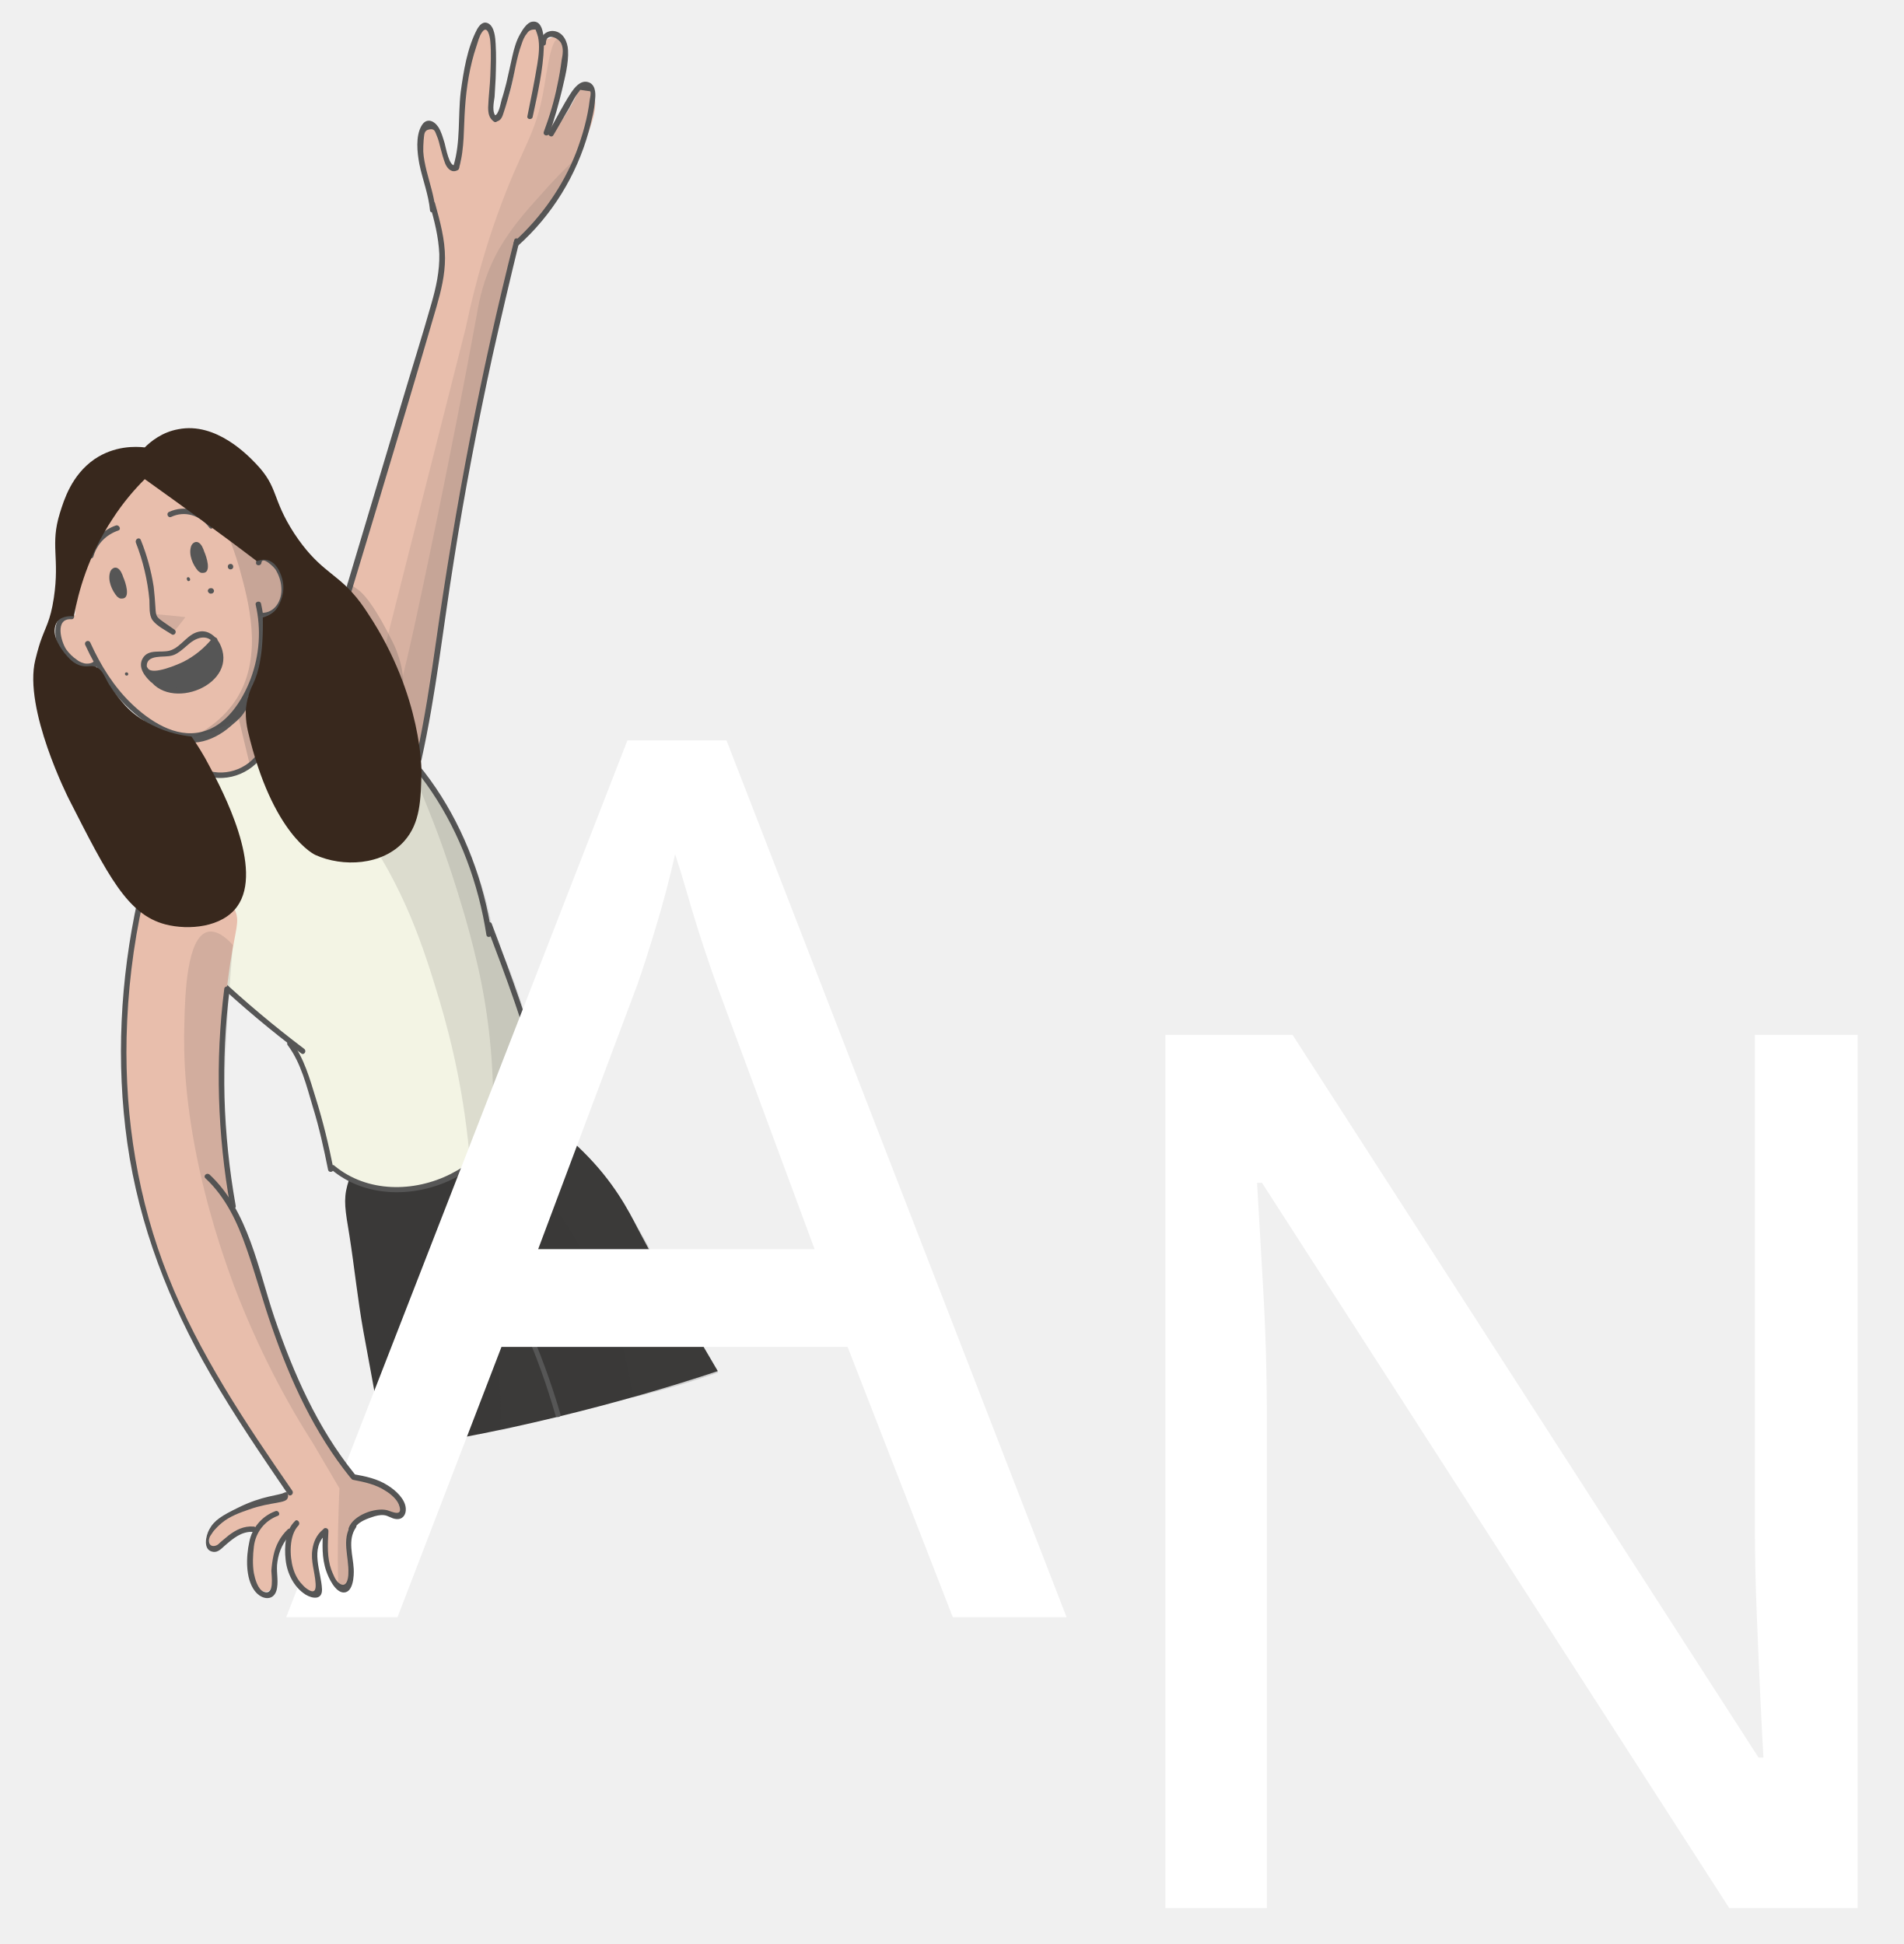
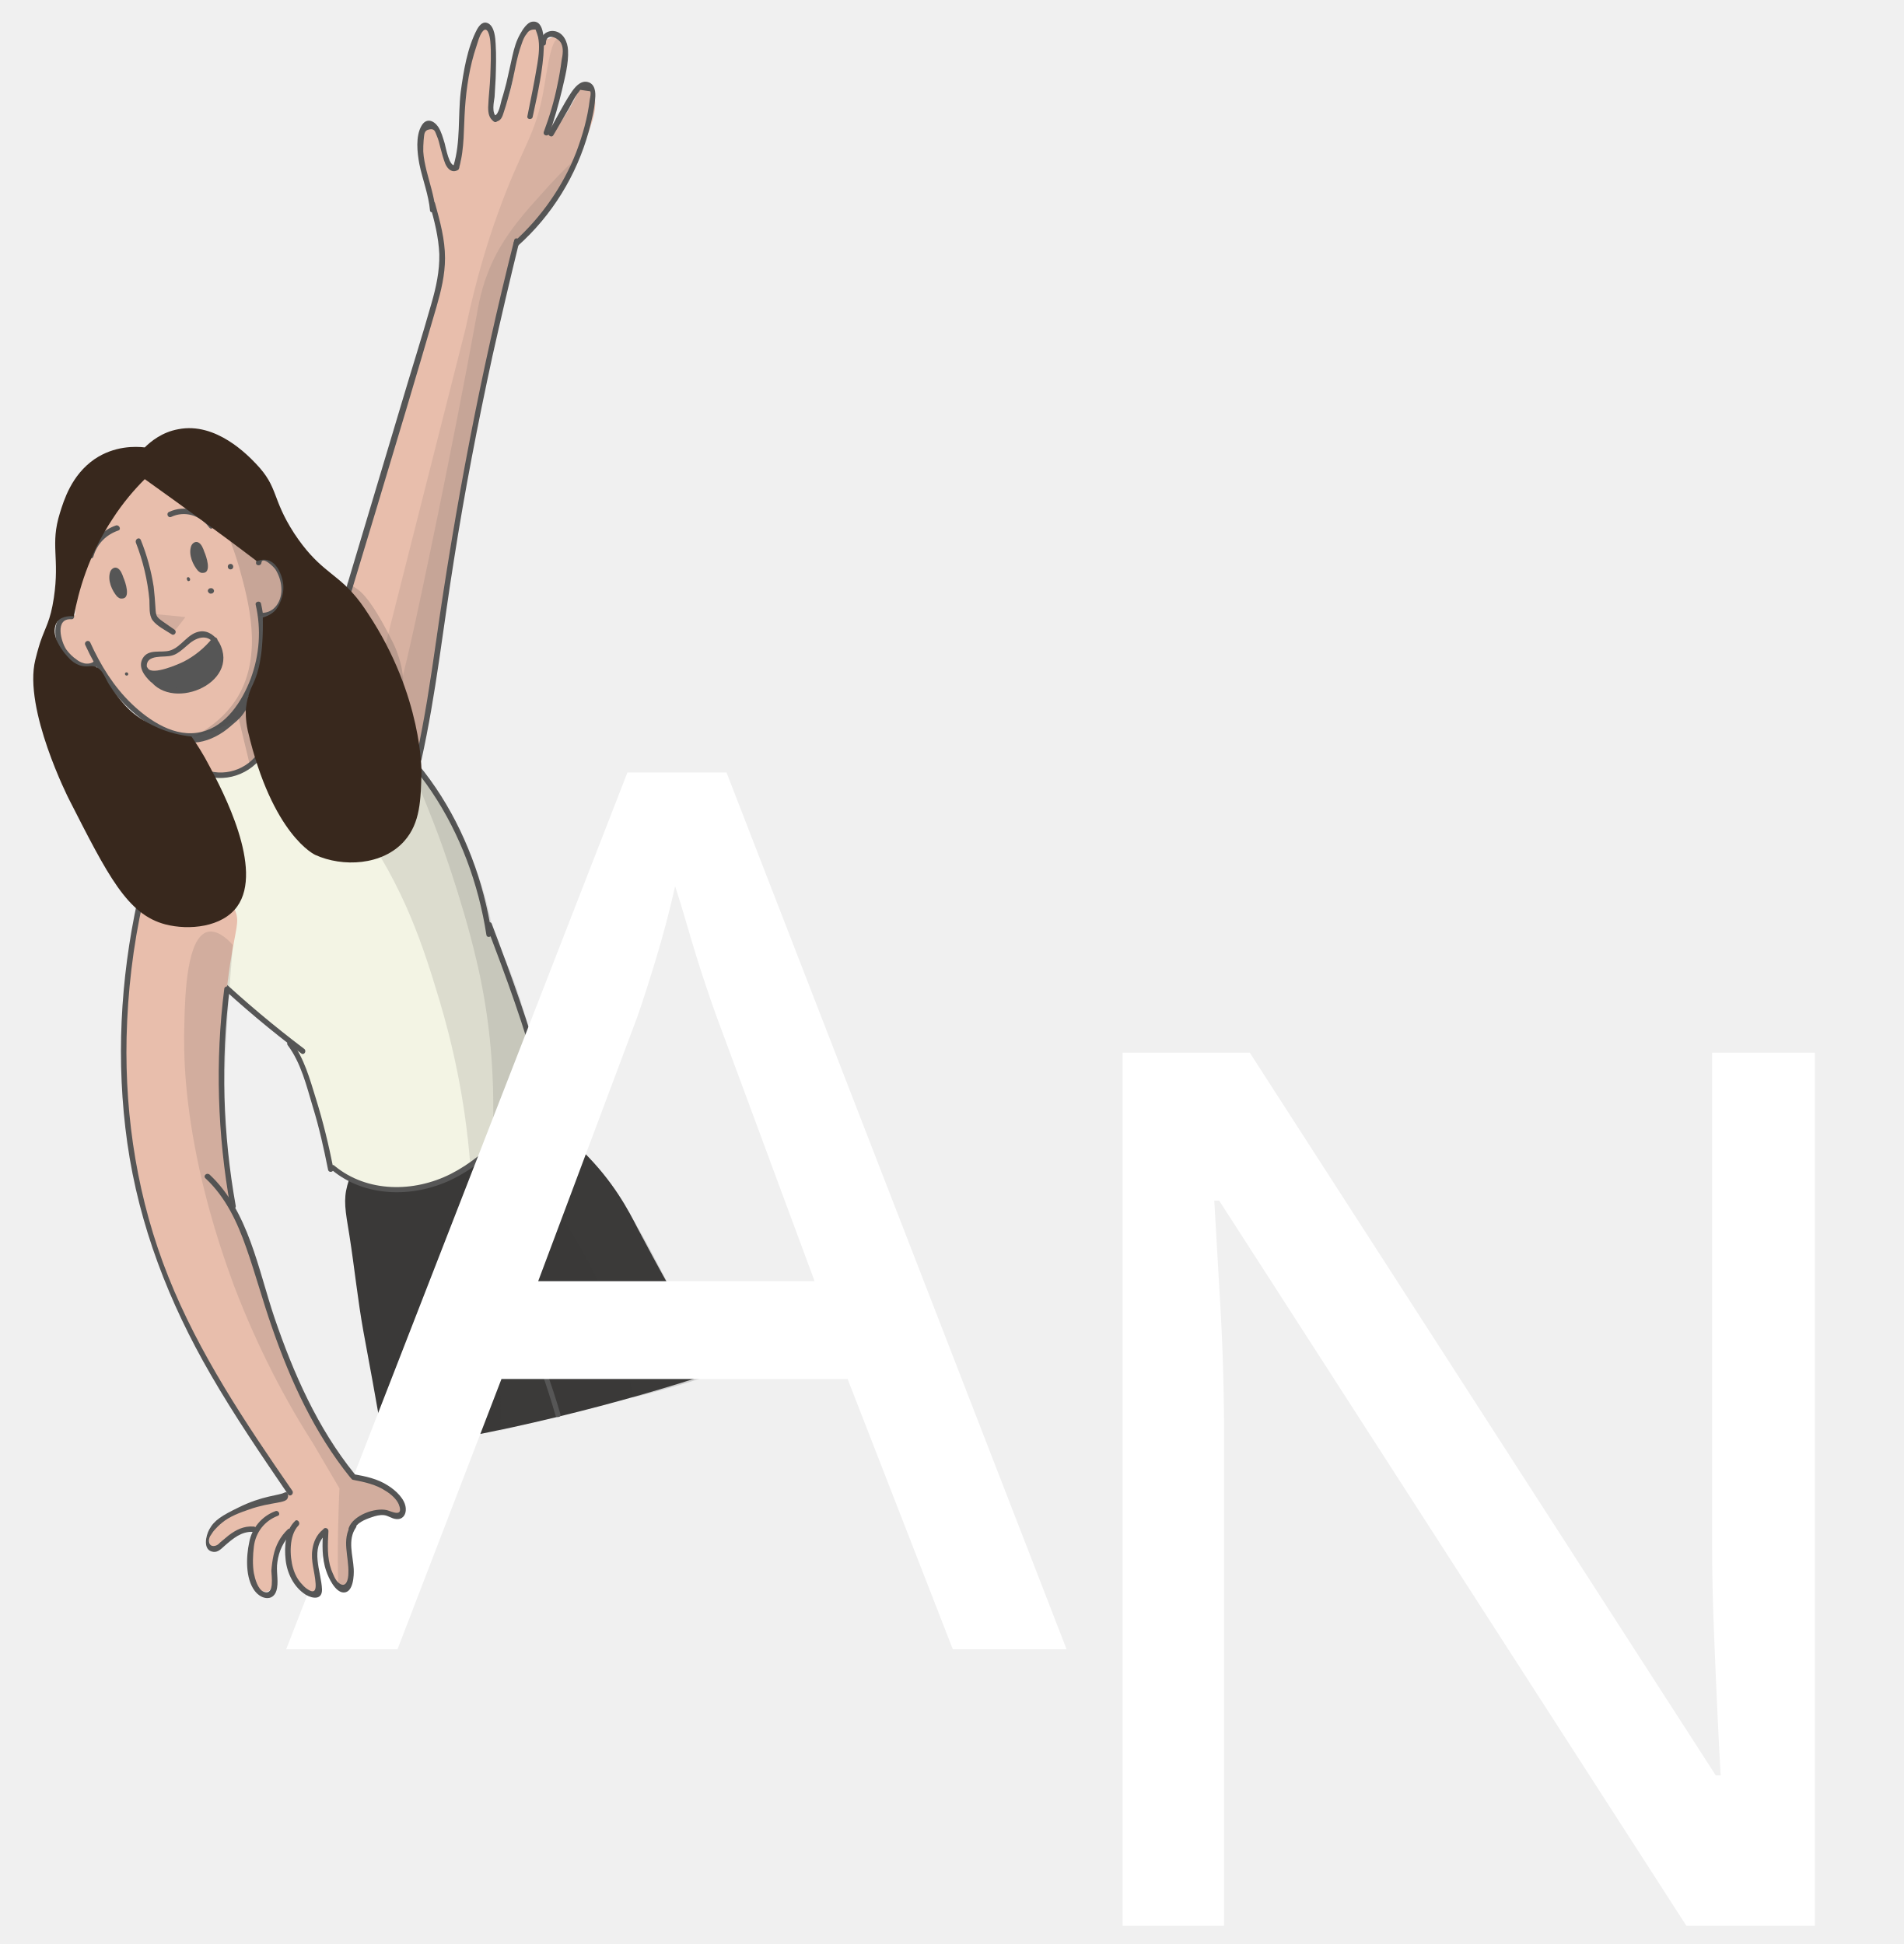
<svg xmlns="http://www.w3.org/2000/svg" version="1.1" id="girl_x5F_welcome" x="0px" y="0px" viewBox="0 0 533.9 545.3" style="enable-background:new 0 0 533.9 545.3;" xml:space="preserve">
  <style type="text/css">
	.st0{fill:#3A3938;}
	.st1{fill:#282828;}
	.st2{fill:#565656;}
	.st3{opacity:0.19;fill:#3F3F3F;enable-background:new    ;}
	.st4{opacity:0.11;fill:#3F3F3F;enable-background:new    ;}
	.st5{fill:#F3F4E4;}
	.st6{fill:#161616;}
	.st7{opacity:0.13;fill:#3F3F3F;enable-background:new    ;}
	.st8{opacity:0.14;fill:#3F3F3F;enable-background:new    ;}
	.st9{fill:#FFFFFF;}
- 	.st10{font-family:'BrandonGrotesque-Medium';}
+ 	.st10{font-family:'BrandonGrotesque-Regular';}
	.st11{font-size:343.036px;}
	.st12{fill:#E8BEAC;}
	.st13{opacity:0.1;fill:#3F3F3F;enable-background:new    ;}
	.st14{opacity:0.13;fill:#565656;enable-background:new    ;}
	.st15{fill:#212121;}
	.st16{opacity:0.2;fill:#3F3F3F;enable-background:new    ;}
	.st17{fill:#38281D;}
</style>
  <g id="girl_waving">
    <g id="legs">
      <path class="st0" d="M97.4,332.5c-1.1,4.1-0.6,6.9,0.6,14.1c1.4,8.9,2.3,17.9,3.9,26.8c1.4,7.5,3.5,18.8,6,33.5    c14.7-2.2,30.9-5.2,48.2-9.4c16.5-4,31.7-8.4,45.2-12.9c-10.2-17.3-17.2-30-22.4-39.9c-2.7-5.3-6.8-13.2-15.4-21.7    c-4.7-4.7-9.3-8-12.6-10.1c-0.8-0.4-19.2-8.6-36.7,0.4C113.4,313.7,100.7,320.5,97.4,332.5z" />
      <g>
        <g>
          <path class="st1" d="M128.7,349.5c4,3.9,7.9,7.9,11.8,11.8c0.5,0.6,1.6-0.2,1.1-0.8c-4-3.9-7.9-7.9-11.8-11.8      C129.2,348.1,128.1,348.9,128.7,349.5L128.7,349.5z" />
        </g>
      </g>
      <g>
        <g>
          <path class="st2" d="M128.3,349.3c8.5,6,14.2,13.5,18.2,22.3c3.8,8.3,6.8,16.8,9.3,25.5c0.2,0.7,1.6,0.4,1.4-0.3      c-2.6-8.9-5.8-17.7-9.6-26.2c-4-8.8-9.9-16.3-18.4-22.3C128.4,347.8,127.6,348.9,128.3,349.3L128.3,349.3z" />
        </g>
      </g>
      <path class="st3" d="M131.7,308.9c2.1,2.4,5.2,5.8,8.7,10.1c10.2,12.4,20.7,25.5,28.4,42.6c3.1,6.9,6.8,17.1,8.7,30.4    c3.8-0.9,7.8-2,12-3.2s8.1-2.5,11.9-3.8c-1.8-3.1-4.8-8.1-8.3-14.3c-9.6-17.3-11.6-22.9-19.1-34.1c-5.6-8.3-10.3-13.8-16.5-18.7    c-5.6-4.4-10.5-6.9-16.4-8.2C137.3,309,134,308.9,131.7,308.9z" />
      <path class="st4" d="M128.4,349.7c2.9,5.2,5.7,11.6,7.9,18.9c3.8,12.7,4.4,24.1,4,32.7c5.2-1.3,10.3-2.6,15.5-3.9    c-2.3-8.6-4.9-15.6-7.1-21c-5.7-13.5-9.7-18.2-12.8-21.1C133.1,352.8,130.4,350.9,128.4,349.7z" />
    </g>
    <g id="torso">
      <path class="st5" d="M55.5,217.2c-1.6,1.6-5.2,5.4-8.5,10.9c-3.5,5.7-5.1,10.8-6.5,15.1c-1.1,3.3-1.8,6.1-2.2,8.2    c1.8,2.3,4.7,5.7,8.5,9.7c6.8,7.2,11.7,10.8,20.3,18.3c3.6,3.1,9,7.9,15.4,13.9c1.5,3.6,3,7.4,4.5,11.5c2.9,8.3,4.9,16.1,6.3,23.3    c2.3,1.6,6,3.9,11.2,5c8.5,1.9,15.4-0.5,19-1.8c8-2.9,12.9-7.6,16.2-11c6.1-6,9.8-12.5,12.1-17.7c-2.2-7.7-4.6-15.6-7.4-23.8    c-2.3-6.9-4.7-13.7-7.1-20.2c-1.1-5.2-3.1-12.3-6.4-20.3c-2.8-6.7-6.1-14.5-13.1-23.1c-8.7-10.7-18-16.5-21.6-18.5    c-3.2-1.8-6-3.1-8-4c-6.4,6.1-12.2,10.3-16.1,12.9C64.7,210.6,61,211.8,55.5,217.2z" />
      <g>
        <g>
          <path class="st6" d="M39.1,251.5c0.4-6.2,3.6-12.6,6.4-18.1c2.9-5.8,6.4-11.2,11-15.9c0.7-0.7-0.3-1.9-1-1.2      c-4.7,4.8-8.3,10.4-11.3,16.4c-2.9,5.7-6.1,12.2-6.5,18.7C37.6,252.4,39.1,252.4,39.1,251.5L39.1,251.5z" />
        </g>
      </g>
      <g>
        <g>
          <path class="st2" d="M38.1,252.2c13.9,16,29.5,30.6,46.4,43.3c0.8,0.6,1.6-0.7,0.8-1.3c-16.8-12.7-32.3-27.1-46.1-43.1      C38.6,250.4,37.5,251.4,38.1,252.2L38.1,252.2z" />
        </g>
      </g>
      <g>
        <g>
          <path class="st6" d="M73.2,206.2c4.8-5.1,10.4-9.3,16.6-12.5c0.9-0.4,0.2-1.8-0.7-1.4c-6.3,3.3-12,7.5-16.9,12.7      C71.5,205.7,72.5,206.9,73.2,206.2L73.2,206.2z" />
        </g>
      </g>
      <g>
        <g>
          <path class="st2" d="M88.6,194.4c27.3,12,43.4,39.3,47.8,67.8c0.1,1,1.6,0.7,1.5-0.3c-4.5-29.2-21-56.8-48.8-69      C88.2,192.5,87.7,194,88.6,194.4L88.6,194.4z" />
        </g>
      </g>
      <g>
        <g>
          <path class="st2" d="M80.7,293.2c3.7,4.9,5.3,11.5,7,17.2c1.8,5.8,3.1,11.7,4.3,17.7c0.2,1,1.7,0.7,1.5-0.3      c-1.3-6.6-2.9-13.2-4.9-19.6c-1.7-5.5-3.3-11.4-6.8-16C81.3,291.4,80.1,292.4,80.7,293.2L80.7,293.2z" />
        </g>
      </g>
      <g>
        <g>
          <path class="st2" d="M93.1,328.2c9.3,7.7,22.7,7.8,33.3,2.8c5.9-2.8,11.1-7,15.5-11.9c4.4-4.8,8.5-10.2,10.2-16.6      c0.3-0.9-1.2-1.4-1.5-0.5c-1.7,6.1-5.6,11.3-9.8,16c-4.1,4.5-8.9,8.5-14.4,11.3c-10.3,5.2-23.4,5.3-32.6-2.3      C93.2,326.3,92.3,327.6,93.1,328.2L93.1,328.2z" />
        </g>
      </g>
      <g>
        <g>
          <path class="st2" d="M136.5,259.8c5.4,14.2,10.7,28.4,14.5,43.1c0.2,0.9,1.7,0.6,1.5-0.3c-3.9-14.8-9.2-29.2-14.6-43.5      C137.5,258.2,136.2,258.9,136.5,259.8L136.5,259.8z" />
        </g>
      </g>
      <path class="st7" d="M74.7,203.8c6.9,5.5,16.5,14.2,25.6,26.8c13.3,18.4,18.6,35.6,23,50.2c3.3,11.1,7.1,26.8,8.6,46.1    c3.9-2.7,9.3-7.1,14-13.8c2.6-3.7,4.4-7.3,5.7-10.4c-4.4-13.7-8.8-27.4-13.3-41.1c-2-11.6-5.6-20.6-8.6-26.6    c-9.1-18.5-21.8-29.1-25.9-32.4c-5.7-4.5-11.1-7.7-15-9.7C84,196.6,79.4,200.2,74.7,203.8z" />
      <path class="st8" d="M115.5,214c-0.9,0.4,2.9,8.2,7.3,19.9c0,0,6.7,17.8,10.8,35.4c2.8,11.7,5.6,28.9,4.5,51.3    c2.2-1.7,4.8-4,7.4-7.1c3.1-3.7,5.2-7.4,6.5-10.3c-4.6-20.1-8.4-30.2-11.2-35.9c-0.5-1.1-1.9-3.6-3.3-7.3    c-2.6-6.9-2.6-10.1-4.4-15.9c-1.4-4.6-3-7.5-5.9-13C122.8,223,116.5,213.5,115.5,214z" />
    </g>
    <g>
-       <text transform="matrix(1 0 0 1 80.2553 453.632)" class="st9 st10 st11">A</text>
-       <text transform="matrix(1 0 0 1 293.5318 535.2034)" class="st9 st10 st11">N</text>
+       <text transform="matrix(1 0 0 1 80.2553 462.632)" class="st9 st10 st11">A</text>
+       <text transform="matrix(1 0 0 1 281.5318 540.2034)" class="st9 st10 st11">N</text>
    </g>
    <g id="hand_right">
      <path class="st12" d="M41.5,246.8c-1.4,1.4-2,3.7-3.2,8.3c-0.9,3.7-1.2,6.5-1.6,10.7c-1.1,11.9-1.1,9.9-1.4,14.4    c-0.4,6-1.1,16.4-0.1,29.8c1,13,3.3,22.7,3.8,25.1c3.5,14.8,8.3,25.4,11.5,32.1c5.6,12.2,11.9,22,24.4,41.6    c2.7,4.2,5,7.7,6.5,10.1c-0.7,0.2-1.9,0.6-3.3,1.1c-7.4,2.4-8.5,2.4-11.4,3.7c-3.7,1.6-7.1,3.2-7.9,6.4c-0.3,1.5-0.2,3.4,0.7,3.9    c1.1,0.6,2.6-1.6,5.6-3.2c2.5-1.4,5-1.8,6.7-1.9c-0.8,2.8-1.1,5.3-1.2,7c-0.4,4-0.6,7.3,1.2,9.2c0.9,1,2.5,1.7,3.5,1.2    c0.6-0.3,1-0.9,1.7-5.2s0.5-5.5,1.4-7.3c0.8-1.5,1.9-2.5,2.6-3c-0.2,1.3-0.2,3.3,0,5.6c0.2,1.4,0.3,2.7,0.8,4.2    c0.5,1.4,1.6,4.4,4.2,5.7c0.5,0.2,2.4,1.1,3.2,0.3c0.8-0.7,0.2-2-0.3-6.6c-0.5-3.9-0.4-5-0.2-5.6c0.3-1.9,1.1-3.3,1.7-4.2    c0.5,3.7,1.1,6.7,1.6,8.9c0.9,3.5,1.6,5.1,2.9,5.8c0.8,0.4,2,0.8,2.8,0.2s0.9-1.9,0.8-3.5c-0.1-6.1-1-7.7-0.4-10.9    c0.3-1.3,0.5-2.8,1.7-4c2.4-2.7,6.8-2.2,7.3-2.2c2.6,0.3,3.7,1.4,4.8,0.6c0.9-0.6,1.2-2.2,1-3.4c-0.5-3-4.2-4.6-7.4-5.9    c-1.6-0.7-3.9-1.5-7-2c-3.4-4.4-7.9-10.8-12.3-19.3c-2.9-5.7-4.6-10.1-6.2-14.4c-5.7-14.8-5.9-20.8-11.8-35.5    c-1.4-3.5-2.7-6.3-3.4-7.9c-0.3-2.5-0.7-6.5-1.2-11.4c-1.4-15.9-2.2-25.8-1.1-37.9c0.9-9.5,2.1-17.4,2.1-17.4    c1.6-9.9,2.5-11.3,1.5-14.2C63.1,246.8,46.9,241.5,41.5,246.8z" />
      <g>
        <g>
          <path class="st2" d="M38.6,252.4c-4.9,22.4-6.1,45.5-2.9,68.2c3.3,23.2,11.7,44.8,23.4,65c6.7,11.6,14.2,22.6,21.7,33.6      c0.6,0.8,1.7-0.2,1.2-1c-13.2-19.1-26.2-38.5-34.8-60.1C38.7,336.8,35,313.8,35.5,291c0.3-12.8,1.8-25.6,4.6-38.1      C40.2,251.9,38.8,251.4,38.6,252.4L38.6,252.4z" />
        </g>
      </g>
      <g>
        <g>
          <path class="st2" d="M62.9,277.3c-2.6,20.4-1.9,41,1.7,61.2c0.2,1,1.7,0.7,1.5-0.3c-3.6-20.1-4.2-40.6-1.7-60.8      C64.6,276.5,63.1,276.4,62.9,277.3L62.9,277.3z" />
        </g>
      </g>
      <g>
        <g>
          <path class="st2" d="M57.6,330.5c5.7,5.3,9,12.4,11.5,19.6c2.6,7.4,4.6,14.9,7.2,22.3c5.2,15,11.9,29.6,21.9,42      c0.6,0.8,1.8-0.2,1.2-1C89,400.5,82.3,385.2,77,369.7c-4.6-13.6-7.3-30-18.2-40.2C58,328.8,56.9,329.8,57.6,330.5L57.6,330.5z" />
        </g>
      </g>
      <g>
        <g>
          <path class="st2" d="M80.4,418.6c-0.2-0.1-0.6,0.1-0.7,0.1c-1.4,0.8-6.1,0.8-12.9,4.2c-4.5,2.2-6.7,3.5-8.1,6.1      c-1,1.8-1.9,5.9,1.1,6.3c1.3,0.2,2.3-0.9,3.2-1.7c2.3-2,4.7-4.1,8-3.9c1,0.1,1.1-1.5,0.1-1.5c-2.7-0.2-4.9,0.9-7,2.5      c-0.6,0.5-1.2,1-1.8,1.5c-0.4,0.3-0.7,0.6-1,0.9c-0.7,0.6-1.6,0.7-2.1,0.4c-0.7-0.4-0.9-1.9,0-3c0.3-0.5,0.7-1.1,1.3-1.7      c0,0,0.8-0.9,1.8-1.7c2.2-1.8,5-2.8,7.6-3.7c6.2-2.2,10.5-1.6,10.8-3.3C80.9,419.8,80.8,418.8,80.4,418.6z" />
        </g>
      </g>
      <g>
        <g>
          <path class="st2" d="M77.2,423.9c-3.8,1.4-6.6,4.8-7.3,8.7c-0.9,4.1-1.1,10.1,1.5,13.6c2,2.7,5.7,3.1,6.3-0.8      c0.4-2.4-0.3-4.8,0.1-7.3c0.4-3,1.7-5.8,3.9-7.9c0.7-0.7-0.3-1.9-1-1.2c-2.1,2-3.4,4.5-4,7.3c-0.3,1.4-0.5,2.9-0.6,4.3      c0,1.2,1,7.1-2.1,5.9c-1.7-0.6-2.5-3.7-2.8-5.2c-0.4-2.3-0.3-5.1,0-7.5c0.5-4,3-7.2,6.7-8.6C78.8,424.9,78.1,423.5,77.2,423.9      L77.2,423.9z" />
        </g>
      </g>
      <g>
        <g>
          <path class="st2" d="M82.7,426.7c-2.7,2.6-3,7.2-2.6,10.8c0.4,3.8,2.3,7.7,5.6,9.8c2,1.2,4.7,1.5,4.6-1.5      c-0.2-5-3.5-11.5,1.2-15.5c0.8-0.6-0.2-1.8-1-1.2c-1.7,1.4-2.6,3.4-2.9,5.6c-0.5,3.2,0.7,6.2,0.9,9.4c0.1,1.4,0,3-1.9,1.9      c-0.7-0.4-1.3-0.9-1.8-1.5c-1.3-1.3-2.1-2.9-2.6-4.6c-1-3.4-1.2-9.2,1.5-12C84.4,427.1,83.3,425.9,82.7,426.7L82.7,426.7z" />
        </g>
      </g>
      <g>
        <g>
          <path class="st2" d="M90.6,429.3c-0.2,3.8-0.4,7.7,0.9,11.4c0.6,1.8,2.5,6,4.9,6c2.7,0,2.9-4.8,2.8-6.6      c-0.2-3.8-1.8-8.1,0.6-11.6c0.6-0.8-0.7-1.7-1.3-0.8c-2.8,4.2-0.6,8.9-0.8,13.6c0,1.7-0.6,4.3-2.6,2.8c-1.1-0.8-1.7-2.6-2.2-3.8      c-1.2-3.4-1-7.1-0.8-10.7C92.2,428.4,90.6,428.3,90.6,429.3L90.6,429.3z" />
        </g>
      </g>
      <g>
        <g>
          <path class="st2" d="M99,415.1c3.2,0.6,6.5,1.3,9.3,3.2c1.3,0.8,2.9,2.2,3.5,3.6c1.6,4-2.1,2-3.3,1.7c-3.4-0.8-9.5,1.5-10.7,5      c-0.3,0.9,1.2,1.4,1.5,0.5c0.6-1.9,3.1-2.9,4.9-3.5c1.1-0.4,2.3-0.7,3.4-0.6c1.3,0.1,2.2,1,3.5,1.1c1.8,0.2,2.8-1.2,2.7-2.9      c-0.1-2.7-2.9-5.2-5-6.5c-2.9-1.9-6.3-2.6-9.7-3.2C98.2,413.4,98.1,414.9,99,415.1L99,415.1z" />
        </g>
      </g>
      <path class="st7" d="M58.2,261.4c-5.7,1.5-6.3,16.9-6.5,25.5c-0.3,9.6,0.2,22.6,4.2,41c3.6,16.4,8.2,28.5,9.7,32.7    c6.9,18.1,14.9,32.9,22.2,44.3c2.5,4.2,4.9,8.4,7.4,12.6c-0.2,3.9-0.3,7.9-0.4,12c-0.1,5.4-0.1,10.8,0.1,15.8c1-0.1,2.3-0.4,3-1.5    c0.9-1.4,0.4-3.2,0.1-4.8c-0.2-1.5-1.5-8.8,1.2-12.2c1.7-2.1,4.9-2.7,7.3-2.3c2.4,0.4,3.8,1.9,5.2,1.1c1.1-0.6,1.6-2.1,1.5-3.3    c-0.2-3.8-8-6.1-9.3-6.5c-2.5-0.8-3.6-0.7-5.3-1.9c-2.2-1.6-3.2-3.7-3.7-4.6c-7.3-15-9.2-13.6-15.6-31.3    c-4.8-13.3-3.3-12.8-7.6-23.3c-3-7.4-4.9-10.3-6.6-16.9c-1.9-7.2-2.2-13.1-2.3-18.4c-0.3-21.5,2-48,2.5-54.3    C63.4,262.9,60.7,260.8,58.2,261.4z" />
    </g>
    <g id="hand_left">
      <path class="st12" d="M119.9,34.9c-1.6,0.3-2.2,3.3-2.4,4.1c-0.2,1.2-0.5,3.5,0.6,6.5c0,0,0.7,2,4.2,14.6c0.8,2.8,1.7,7,2,12.3    c-0.9,5.9-2,10.6-2.7,13.7c-2.6,10.3-4.8,14.7-8.6,27.8c-1.4,4.9-1.5,5.7-3.1,11.7c-4.1,15-7.3,24.6-10.6,34.8    c-2.9,8.9-6.8,21.9-11.2,38.5c-0.1,1.4-0.5,8.7,4.8,14c5.6,5.6,15.2,6.8,23.4,2.2c1-2.2,2.3-5.5,3.3-9.7c1-4.1,1.2-7.2,1.4-9.1    s1.2-8.7,3.1-22.2c0.6-4.2,1.4-9.2,3.1-19c2.5-15,3.7-22.5,4.6-27.2c2-10.7,3.7-18.2,6.9-32.7c1.7-7.6,3.9-16.9,6.4-27.4    c2.3-2,5.3-4.9,8.5-8.9c4.5-5.7,6.4-10.2,10.2-18.8c2.4-5.6,4.1-10.4,2.5-14.6c-0.2-0.6-0.8-2.3-1.8-2.4c-1.3-0.1-2.3,2.6-3.5,5    c-1.3,2.5-3.3,5.8-6.5,9.5c0.6-3.9,1.3-6.9,1.9-9c1.2-4.6,2.4-7.7,2.5-12.5c0.2-5.2-1.1-5.9-1.4-6.1c-1.6-0.7-3.5,1.6-5.1,0.8    c-1.4-0.8-0.8-3.3-1.9-3.7c-1.1-0.4-2.8,1.7-4,3.8c-2,3.5-2,6.6-2.4,9.6c-0.4,2.9-1.3,7-3.6,11.8c-0.7,0.2-1.7,0.5-2.3,0    c-0.6-0.6-0.2-1.9,0.1-3.9c0.1-0.5,0-0.2,0.2-5c0.1-1.8,0.2-5.2,0.3-8c0.1-3.9,0.2-5.6-0.9-7.1c-0.2-0.3-1.1-1.5-2.1-1.4    c-1.1,0.2-1.6,2.1-2,3.6c-1.6,6-2.4,9-2.6,10c-0.8,5.1-1.7,12.9-1.6,15.4c0,0.3,0.1,1.4-0.1,2.8c-0.1,0.7-0.2,1-0.3,1.4    c-0.7,3.1,0.7,4.7-0.4,6c-0.1,0.1-0.8,0.8-1.4,0.7c-0.7-0.1-1.2-0.9-2.1-3.7c-1.3-3.8-1.2-5-2.4-6.6C122,36.1,121,34.8,119.9,34.9    z" />
      <g>
        <g>
          <path class="st2" d="M122.1,58.6c-0.4-3.7-1.6-7.2-2.5-10.8c-0.4-1.7-0.8-3.5-0.9-5.3c0-1,0-2.1,0.1-3.1c0.2-1.6,0-2.8,1.6-3.1      c1.5-0.3,1.6,0.6,2.1,1.8c0.5,1.1,0.7,2.2,1,3.3c0.4,1.5,0.8,3.1,1.4,4.6c0.7,1.5,1.9,2.6,3.5,1.7c0.8-0.5,0.2-1.9-0.7-1.4      c-1.7,0.8-2.7-5.1-3-6.1c-0.5-1.6-0.9-3.2-1.8-4.6c-1.3-1.9-3.4-2.6-4.7-0.3c-1.7,2.9-1.2,7.5-0.6,10.7c0.9,4.4,2.6,8.6,3,13.1      C120.7,59.9,122.2,59.6,122.1,58.6L122.1,58.6z" />
        </g>
      </g>
      <g>
        <g>
          <path class="st2" d="M128.8,46.9c1.5-5.4,1.2-11,1.6-16.5c0.4-5.9,1.3-11.8,3.2-17.4c0.4-1.2,0.8-2.9,1.6-4      c1.5-2.1,2.2,1.2,2.3,2.6c0.3,3.2,0.1,6.5,0,9.7c-0.1,2.9-0.5,5.8-0.6,8.8c0,1.6,0.2,3,1.6,4c0.8,0.6,1.6-0.7,0.8-1.3      c-1.5-1.1-0.8-4.1-0.6-5.6c0.1-1.7,0.2-3.5,0.3-5.2c0.1-3.2,0.2-6.4,0-9.7c-0.1-1.7-0.3-4.7-2-5.7c-1.5-0.8-2.5,0.4-3.2,1.6      c-2.8,5.3-3.8,11.8-4.6,17.6c-0.8,6.8,0,14-2,20.6C127.1,47.3,128.6,47.8,128.8,46.9L128.8,46.9z" />
        </g>
      </g>
      <g>
        <g>
          <path class="st2" d="M139,34.1c1.5-0.1,1.9-1.4,2.3-2.7c0.7-2.1,1.3-4.3,1.9-6.5c1.1-4.2,1.6-8.6,3.1-12.6      c0.3-0.9,0.7-2,1.4-2.8c0.5-0.9,1.3-1.3,2.5-1.2c0.3,0.7,0.5,1.4,0.7,2.1c0.5,2.4,0.2,5.1-0.2,7.5c-0.8,4.9-1.8,9.8-2.8,14.7      c-0.2,1,1.4,1.1,1.5,0.1c0.5-2.8,6.9-27.8-0.2-26.6c-1.4,0.2-2.7,2.3-3.3,3.4c-1.1,1.9-1.7,4-2.2,6.2c-0.6,2.6-1.1,5.1-1.7,7.6      c-0.4,1.5-0.8,3.1-1.3,4.6c-0.3,1-0.8,4.3-2,4.5C137.7,32.7,138,34.2,139,34.1L139,34.1z" />
        </g>
      </g>
      <g>
        <g>
          <path class="st2" d="M153.1,12.1c0-3,3.5-1.6,4.3,0.1c0.7,1.5,0.4,3.2,0.1,4.7c-0.3,2.4-0.7,4.7-1.2,7      c-0.9,4.5-2.2,8.8-3.8,13.1c-0.3,1,1.1,1.4,1.5,0.5c1.5-4,2.6-8.1,3.6-12.2c0.8-3.5,1.9-7.5,1.7-11.2c-0.1-2.3-1.3-5.1-4-5.4      c-2-0.2-3.8,1.3-3.7,3.3C151.6,13,153.1,13.1,153.1,12.1L153.1,12.1z" />
        </g>
      </g>
      <g>
        <g>
          <path class="st2" d="M155.2,37.9c1.5-2.5,2.9-5.1,4.4-7.6c0.8-1.4,1.4-2.8,2.3-4c0.3-0.4,0.6-0.7,0.8-1.1      c0.9,0.1,1.8,0.3,2.8,0.4c0.3,0.4,0,1.8-0.1,2.3c-0.6,5.1-2,10-3.8,14.8c-3.7,9.5-9.7,18.1-17.3,25c-0.8,0.7,0.3,1.8,1,1.2      c9.5-8.5,16.4-19.7,19.8-32c0.8-3,1.6-6.1,1.8-9.2c0.2-1.8,0-4.2-2.1-4.7s-3.7,1.6-4.7,3.1c-2.3,3.5-4.2,7.4-6.3,11      C153.4,37.9,154.7,38.8,155.2,37.9L155.2,37.9z" />
        </g>
      </g>
      <g>
        <g>
          <path class="st2" d="M120.5,57.3c1.3,4.5,2.5,9.2,2.7,14c0.1,4.7-0.9,9.3-2.2,13.8c-2.6,9.2-5.5,18.3-8.2,27.4      c-5.5,18.3-10.9,36.5-16.4,54.8c-3.1,10.5-6.3,21-9.4,31.5c-0.3,0.9,1.2,1.4,1.5,0.5c11.3-37.7,22.9-75.4,33.9-113.2      c1.3-4.5,2.4-9,2.4-13.7c0-5.3-1.4-10.3-2.8-15.4C121.7,56.1,120.2,56.4,120.5,57.3L120.5,57.3z" />
        </g>
      </g>
      <g>
        <g>
          <path class="st2" d="M144.2,67.4c-9.4,37.1-16.5,74.6-21.9,112.4c-1.6,11-3.2,22-5.6,32.8c-0.2,1,1.2,1.5,1.5,0.5      c4.1-18.5,6.1-37.4,9.1-56c3-19.2,6.7-38.3,10.8-57.2c2.4-10.7,4.9-21.4,7.5-32C145.9,66.9,144.4,66.4,144.2,67.4L144.2,67.4z" />
        </g>
      </g>
      <path class="st13" d="M156.6,10.8c-2.1,0.1-3.2,9.1-4,13.6c-2.3,13.9-6.1,16.2-13.1,35.8c-2.6,7.2-6,18-8.9,31.8    c-9.4,37-18.7,74-28.1,111c4.9,4,9.7,8.1,14.5,12c0.9-6,2.1-14.7,3.7-25.3c3-19.1,6.8-43.7,13.2-73.9c2.5-12,6.1-28.2,11-47.3    c2-1.9,4.8-4.8,7.7-8.6c3.9-5,9-11.8,11.5-21.8c0.8-3.1,1.7-7.7,1.4-13.6c-0.7-0.2-1.7-0.3-2.7,0.1c-1.7,0.7-2.3,2.7-2.9,4    c-2,5-5.7,8.8-6.3,8.6c-0.4-0.2,0.2-1.8,1.6-7c2.8-10.6,1.4-7.7,2.6-11.3c0.7-2.1,1.4-3.9,0.7-5.9    C158.3,12.2,157.5,10.8,156.6,10.8z" />
      <path class="st14" d="M160.3,45.6c-2.2,2.1-5.3,5.2-8.7,9.1c-4,4.4-8.2,9.2-11.5,14.9c-4.4,7.7-5.7,14.6-6.4,18.7    c-6.9,37.9-15.7,79.4-18.3,91c-1.4,6.3-3.7,15.9-6.9,27.5c3,2.7,6.1,5.4,9.1,8c2.8-22.5,6.4-46.2,11-70.9    c5-26.6,10.6-51.6,16.6-75.1c2.4-2.4,5-5.4,7.6-9.1C156.4,54.6,158.7,49.6,160.3,45.6z" />
    </g>
    <g id="head">
      <path class="st15" d="M-9.4,186" />
      <path class="st15" d="M78.8,94.4" />
      <path class="st12" d="M40.4,133.3c-3.6,2.8-8.1,7.1-11.9,13.3c-6.5,10.6-7.2,20.5-7.3,22.6c-0.1,1.4-0.1,2.6-0.1,3.4    c-0.6-0.1-1.9-0.2-3.1,0.6c-1.7,1.2-1.7,3.6-1.7,4.8c0,2.8,1.4,4.7,2,5.4c0.8,1,2,2.7,4.4,3.3c1.9,0.5,3.5-0.2,4.2-0.5    c1.1,1.7,2.6,4,4.7,6.5c3.2,4.1,6.3,7.8,11.3,10.7c1.9,1.1,5,2.6,9.3,3.4c1.1,1.1,2.5,2.8,3.6,5.3c0.9,1.9,1.3,3.6,1.5,4.9    c1.4,0.4,4.1,0.9,7.1,0.3c5.9-1.3,9-5.7,9.7-6.8c-1.5-2.7-3.1-6-4.2-10c-0.5-1.8-0.9-3.6-1.2-5.2c1.2-2,2.7-4.7,3.6-8.2    c1.7-6,1.1-11.2,0.6-14.1c0.7,0,2.2-0.2,3.5-1.1c1.9-1.3,2.5-3.3,2.9-4.5c0.1-0.3,1.4-5-1.4-8.9c-0.6-0.9-1.7-2.5-3.3-2.3    c-1.1,0.1-1.9,1.1-2.1,1.6c-5.3-4.3-10-8-14-11.1c-6.4-4.9-11.4-8.5-14.3-10.6C42.7,134.9,41.4,134,40.4,133.3z" />
      <path class="st2" d="M42.1,189.4c-0.3,1.3,2.5,2.8,3.8,3.5c2.6,1.3,5.2,1,6.1,0.9c1.1-0.1,4.6-0.5,7.3-3.4    c0.6-0.7,2.5-2.6,2.7-5.4c0.2-2.1-0.5-4.7-1.7-5c-0.9-0.1-1.4,1-2.9,2.6c-2.6,2.7-5.6,3.8-8.2,4.7    C44.8,188.7,42.4,188.3,42.1,189.4z" />
      <g>
        <g>
          <path class="st2" d="M23.9,180.9c3.3,7.2,7.7,14,13.7,19.1c5.3,4.6,12.7,8.7,19.9,6.5c6.7-2,11.2-8.4,13.8-14.5      c3-7.2,3.6-15.1,1.9-22.7c-0.2-0.9-1.7-0.6-1.5,0.3c1.6,6.9,1.1,14.1-1.4,20.8c-2.4,6.3-6.9,13.3-13.8,14.9      c-7.3,1.8-14.6-3.1-19.6-7.9s-8.7-10.8-11.6-17.2C24.8,179.3,23.5,180,23.9,180.9L23.9,180.9z" />
        </g>
      </g>
      <g>
        <g>
          <path class="st2" d="M51.2,207.1c2.7,2.8,4.5,6.1,5.2,10c0.2,1,1.7,0.7,1.5-0.3c-0.8-4.1-2.7-7.7-5.6-10.7      C51.7,205.3,50.6,206.3,51.2,207.1L51.2,207.1z" />
        </g>
      </g>
      <g>
        <g>
          <path class="st2" d="M57.3,217.5c6.8,2.3,14.4-1,17.5-7.4c0.5-0.9-1-1.4-1.5-0.5c-2.7,5.7-9.6,8.5-15.5,6.4      C56.8,215.8,56.4,217.2,57.3,217.5L57.3,217.5z" />
        </g>
      </g>
      <g>
        <g>
          <path class="st2" d="M68.2,196.7c1,4.6,2.5,8.9,4.9,13c0.5,0.8,1.9,0.2,1.4-0.7c-2.2-4-3.8-8.2-4.7-12.6      C69.5,195.4,68,195.7,68.2,196.7L68.2,196.7z" />
        </g>
      </g>
      <g>
        <g>
          <path class="st2" d="M26.4,185.4c-0.5,0.8-2.2,0.9-3,0.6c-0.7-0.2-1.3-0.5-1.8-0.9c-1.2-0.8-2.2-1.8-3-2.9      c-1.5-2.2-3.3-8.8,1.4-8.5c1,0.1,1.1-1.5,0.1-1.5c-5.8-0.4-5.2,7.1-3.1,10.5c1.7,2.7,8,7.9,10.7,3.5      C28.1,185.4,26.9,184.6,26.4,185.4L26.4,185.4z" />
        </g>
      </g>
      <g>
        <g>
          <path class="st2" d="M73.3,157.9c0.2-2.1,3.6,1.2,4,1.9c0.9,1.5,1.5,3.2,1.6,5c0.3,3.5-1.8,7.3-5.7,7.1c-1-0.1-1.1,1.5-0.1,1.5      c6.4,0.4,8.4-6.6,6.8-11.7c-0.7-2.2-2.2-4.9-4.6-5.7c-1.6-0.5-3.3,0.1-3.5,1.8C71.7,158.8,73.2,158.8,73.3,157.9L73.3,157.9z" />
        </g>
      </g>
      <g>
        <g>
          <path class="st2" d="M26.2,156.1c1-3.5,3.5-6.1,7-7.3c0.9-0.3,0.2-1.7-0.7-1.4c-3.8,1.3-6.6,4.4-7.7,8.2      C24.4,156.6,25.9,157.1,26.2,156.1L26.2,156.1z" />
        </g>
      </g>
      <g>
        <g>
          <path class="st2" d="M48,145c3.8-1.8,8.1-0.5,10.7,3c0.6,0.8,1.6-0.2,1.1-1c-2.9-4.1-8.1-5.4-12.4-3.4      C46.5,144,47.1,145.4,48,145z" />
        </g>
      </g>
      <g>
        <g>
          <path class="st2" d="M38.1,152.2c2,5.1,3.3,10.6,3.8,16.1c0.1,1.7-0.2,4.2,0.9,5.7c1.2,1.6,3.6,2.8,5.3,3.9      c0.8,0.6,1.7-0.7,0.8-1.3c-1.1-0.8-2.2-1.5-3.3-2.3c-1.7-1.2-1.9-1.6-2-3.8c-0.1-2-0.3-4-0.5-5.9c-0.7-4.5-1.9-8.9-3.6-13.1      C39.1,150.5,37.8,151.2,38.1,152.2L38.1,152.2z" />
        </g>
      </g>
      <g>
        <g>
          <path class="st2" d="M34.3,166.3c-1-1.1-1.6-2.3-1.8-3.7c-0.1-0.3-0.1-1.6,0.1-1.7c0.2,0,0.7,1.7,0.8,1.9c0.2,0.6,0.4,1.3,0.5,2      c0,0.2,0.3,1.9,0.1,0.9c-0.3-1.4-0.5-2.9-0.8-4.4c-0.5,0.1-1,0.3-1.4,0.5c0.6,1.5,1,3,1.3,4.6c0.5-0.1,1-0.2,1.5-0.3      c0-0.2-0.1-0.4-0.1-0.6c-0.2-1-1.7-0.7-1.5,0.3c0,0.2,0.1,0.4,0.1,0.6c0.2,1,1.7,0.7,1.5-0.3c-0.3-1.7-0.8-3.4-1.5-5      c-0.3-0.8-1.6-0.3-1.4,0.5c0.3,1.6,0.4,3.4,0.9,5c0.2,0.7,0.7,1.4,1.6,1.3c2.6,0,0.9-4.8,0.4-5.9c-0.3-0.9-0.8-2.3-1.8-2.7      c-0.8-0.3-1.6,0.3-1.9,1.1c-0.8,2.4,0.5,5.3,2,7C33.8,168,35,167,34.3,166.3L34.3,166.3z" />
        </g>
      </g>
      <g>
        <g>
          <path class="st2" d="M57,159.1c-1-1.1-1.6-2.3-1.8-3.7c-0.1-0.3-0.1-1.6,0.1-1.7c0.2,0,0.7,1.7,0.8,1.9c0.2,0.6,0.4,1.3,0.5,2      c0,0.2,0.3,1.9,0.1,0.9c-0.3-1.4-0.5-2.9-0.8-4.4c-0.5,0.1-1,0.3-1.4,0.5c0.6,1.5,1,3,1.3,4.6c0.5-0.1,1-0.2,1.5-0.3      c0-0.2-0.1-0.4-0.1-0.6c-0.2-1-1.7-0.7-1.5,0.3c0,0.2,0.1,0.4,0.1,0.6c0.2,1,1.7,0.7,1.5-0.3c-0.3-1.7-0.8-3.4-1.5-5      c-0.3-0.8-1.6-0.3-1.4,0.5c0.3,1.6,0.4,3.4,0.9,5c0.2,0.7,0.7,1.4,1.6,1.3c2.6,0,0.9-4.8,0.4-5.9c-0.3-0.9-0.8-2.3-1.8-2.7      c-0.8-0.3-1.6,0.3-1.9,1.1c-0.8,2.4,0.5,5.3,2,7C56.5,160.8,57.6,159.8,57,159.1L57,159.1z" />
        </g>
      </g>
      <g>
        <g>
          <path class="st2" d="M35.6,189.5c0.6-0.1,0.4-1-0.2-0.9C34.8,188.7,35,189.6,35.6,189.5L35.6,189.5z" />
        </g>
      </g>
      <g>
        <g>
          <path class="st2" d="M52.9,163C53,163,53,163,52.9,163c0.3,0,0.5-0.3,0.4-0.6s-0.3-0.5-0.5-0.5c-0.1,0-0.1,0-0.1,0      c-0.2,0-0.4,0.3-0.3,0.6S52.7,163.1,52.9,163L52.9,163z" />
        </g>
      </g>
      <g>
        <g>
          <path class="st2" d="M64.8,159.7c1-0.2,0.7-1.7-0.3-1.5S63.8,159.9,64.8,159.7L64.8,159.7z" />
        </g>
      </g>
      <g>
        <g>
          <path class="st2" d="M59.2,166.5c0.1,0,0.1,0,0.2,0c0.4-0.1,0.7-0.5,0.6-0.9c-0.1-0.4-0.5-0.7-0.9-0.6c-0.1,0-0.1,0-0.2,0      c-0.4,0.1-0.7,0.5-0.6,0.9C58.5,166.3,58.8,166.6,59.2,166.5L59.2,166.5z" />
        </g>
      </g>
      <g>
        <g>
          <path class="st2" d="M43.6,190.3c-1-1-2.7-2.4-2.4-4c0.3-1.8,2.4-2,3.8-2.1c1.7-0.1,3.1,0,4.6-0.9c1.2-0.7,2.2-1.7,3.3-2.6      c2.5-2.2,5.9-3,7.5,0.6c4.6,9.8-13,16.3-17.6,7.8c-0.5-0.8-1.9-0.2-1.4,0.7c5.7,10.4,26.3,2.1,20.1-9.5c-1.1-1.9-3-3.4-5.2-3.2      c-3.7,0.4-5.3,4.4-8.7,5.4c-2.5,0.7-6-0.6-7.6,2.2c-1.4,2.5,0.6,5,2.3,6.6C43.1,192,44.3,191,43.6,190.3L43.6,190.3z" />
        </g>
      </g>
      <g>
        <g>
          <path class="st2" d="M40.1,188c1.7,2.8,7,0.8,9.4,0c4.5-1.6,8.3-4.5,11.3-8.1c0.6-0.8-0.6-1.6-1.3-0.8c-2.2,2.7-4.9,4.9-8,6.5      c-1.4,0.7-8.7,3.9-10,1.9C41,186.5,39.6,187.2,40.1,188L40.1,188z" />
        </g>
      </g>
      <g>
        <g>
          <path class="st2" d="M53.4,208.3c6.2,0.3,13.3-4.9,15.6-10.4c0.4-0.9-1.1-1.4-1.5-0.5c-2.1,4.8-8.7,9.7-14,9.4      C52.5,206.7,52.4,208.2,53.4,208.3L53.4,208.3z" />
        </g>
      </g>
      <g>
        <g>
          <path class="st2" d="M54.3,207.5c1.9,0.7,12.9-3.2,15.1-9.5c0.2-0.6,0.8-2.4,0.4-2.5c-0.3-0.2-1.2,1.1-1.6,1.7      c-0.2,0.2-0.2,0.4-0.2,0.4c-1.3,4.6-8.1,10.5-13.1,8.6C53.9,205.7,53.4,207.2,54.3,207.5z" />
        </g>
      </g>
      <path class="st16" d="M64.4,151.3c0.7,1.7,1.7,4.5,2.7,7.9c2.5,9.1,6.8,24.3-0.5,36.4c-1.6,2.6-5.1,7.4-12.5,11.1    c2.5-0.6,5.5-1.5,8.6-3c1.6-0.7,3-1.5,4.2-2.3c1.1,4.4,2.1,8.9,3.2,13.3c1.5-1.4,2.9-2.8,4.4-4.3c-3.3-4.7-4.1-8.6-4.3-11.2    c-0.2-3.6,0.5-6.7,1.2-9.8c0.7-2.7,1.5-5,2.1-6.6c0.3,1,0.8,2.1,1.7,3c4,4,13.6,2.5,18.9-2.6c4.9-4.7,6.1-12.6,3.2-19.8    c1.1,0.6,2.3,1.4,3.5,2.3c0.9,0.8,3.4,3,7.9,11.6c1.4,2.7,2.1,4.1,2.6,5.5c0.7,1.9,2,5.7,1.8,10.2c-0.3,7.8-4.9,13.1-6.2,14.6    c-1,1.1-4,4.3-9,6.6c-2.4,1-9.6,4.3-17.5,1.6c-3-1-4.6-1.9-5.7-3.1c-1.2-1.4-1.5-2.8-1.9-3.9c-1.8-6.8-2.7-10.2-2.7-12.7    c0-7.1,2.9-8.4,3.1-16.5c0-2.9-0.3-5.3-0.5-6.8c0.7,0,1.7-0.1,2.8-0.7c2.4-1.1,3.2-3.5,3.5-4.3c1.2-3.2,1-8.5-2.2-10.3    c-0.5-0.3-2.1-1-4.8-0.3C69.7,155.3,67,153.3,64.4,151.3z" />
      <path class="st7" d="M43.8,172.3c2.7,0.2,5.5,0.5,8.2,0.8c-0.5,0.7-1.1,1.4-1.7,2.2c-0.5,0.7-1.1,1.3-1.6,1.9    c-0.9-0.4-2.3-1.3-3.5-2.7C44.5,173.6,44.1,172.9,43.8,172.3z" />
      <path class="st17" d="M40.6,134.4c-2.9,2.9-6.1,6.6-9,11.1c-6.9,10.4-9.6,20.5-10.9,27.4c-0.4-0.1-3.2-0.3-4.6,1.4    c-0.1,0.2-0.4,0.6-0.6,1.3c-0.9,3.2,1.8,6.5,2.6,7.6c1.1,1.3,2.5,3.1,4.9,3.6c1.8,0.4,2.5-0.3,3.9,0.3c1.7,0.7,2.2,2.2,3.4,4.4    c0,0,1.7,3,4.9,6.5c2.8,3,5.7,4.5,7.7,5.5c4.2,2.1,8.1,2.8,10.8,3.1c1.4,2,3.3,4.9,5.2,8.6c3.4,6.4,15.2,28.6,7.6,39.1    c-4.2,5.8-13.5,6.7-20.1,5c-10.7-2.8-16.1-13.6-27.1-35.2c0,0-12.8-25.2-9.4-39c0.7-2.9,1.4-5,1.4-5c1.5-4.4,2.8-5.8,3.8-12.4    c1.7-11.4-1.1-14.8,1.7-23.8c1.1-3.5,3.2-10.6,9.7-15.1c5.6-3.8,11.5-3.6,14.1-3.3c1.7-1.7,4.9-4.3,9.4-5.1    c10.6-2.1,19.6,7.4,21.8,9.7c6.4,6.7,4.3,9.6,10.7,19.5c6.4,9.7,10.9,10.8,16,16.3c2.1,2.3,3.4,4.2,4.7,6.2    c15.4,23.2,15,44.6,15,44.6c-0.2,7.6-0.3,14.1-4.8,19.2c-6.1,6.9-17.3,7.4-25,3.9c0,0-12-5.4-18.9-34.8c-0.7-3.2-0.6-5.6-0.5-6.5    c0.4-3.5,1.6-5.9,2-6.7c1.5-3.1,2.9-8.4,2.7-18.6c0.8-0.2,2.1-0.7,3.2-1.7c0,0,0.4-0.4,0.7-0.8c1-1.4,2.5-4.6,1.6-8.1    c-0.2-0.8-1.2-4.7-4.2-5.5c-1.2-0.3-2.4,0.1-3,0.3C61.8,149.6,51.2,142,40.6,134.4z" />
    </g>
  </g>
</svg>
